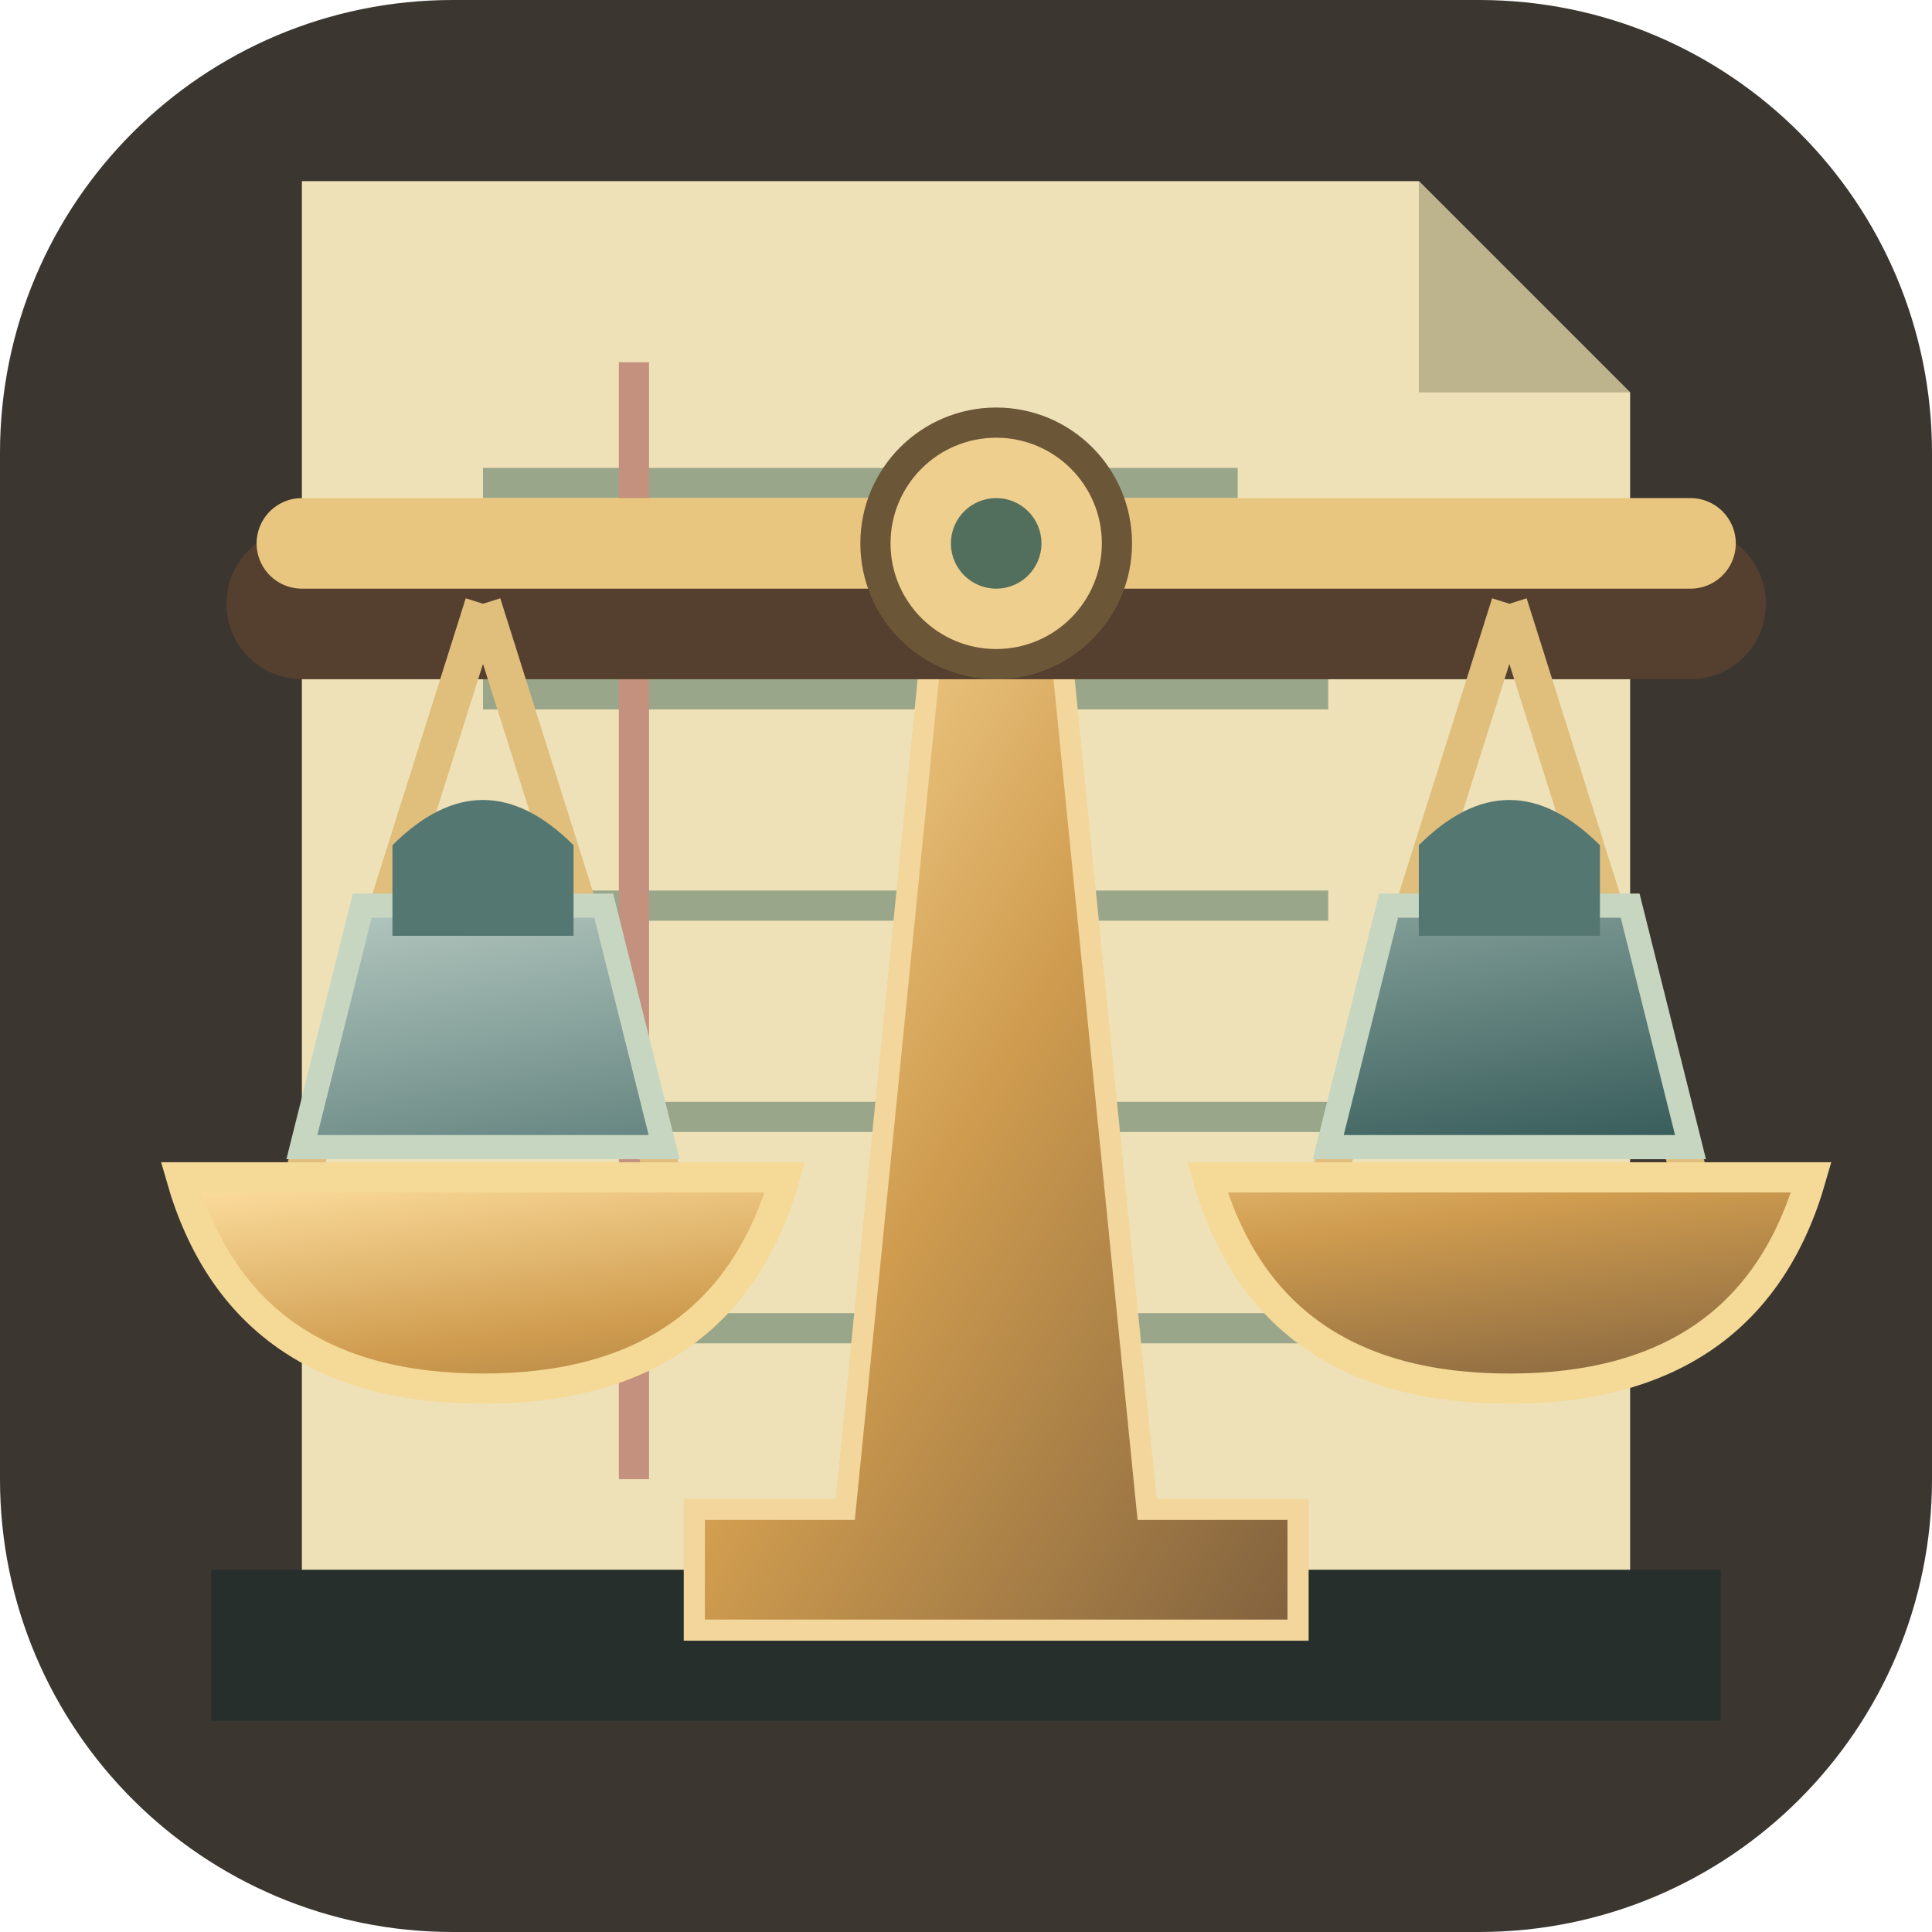
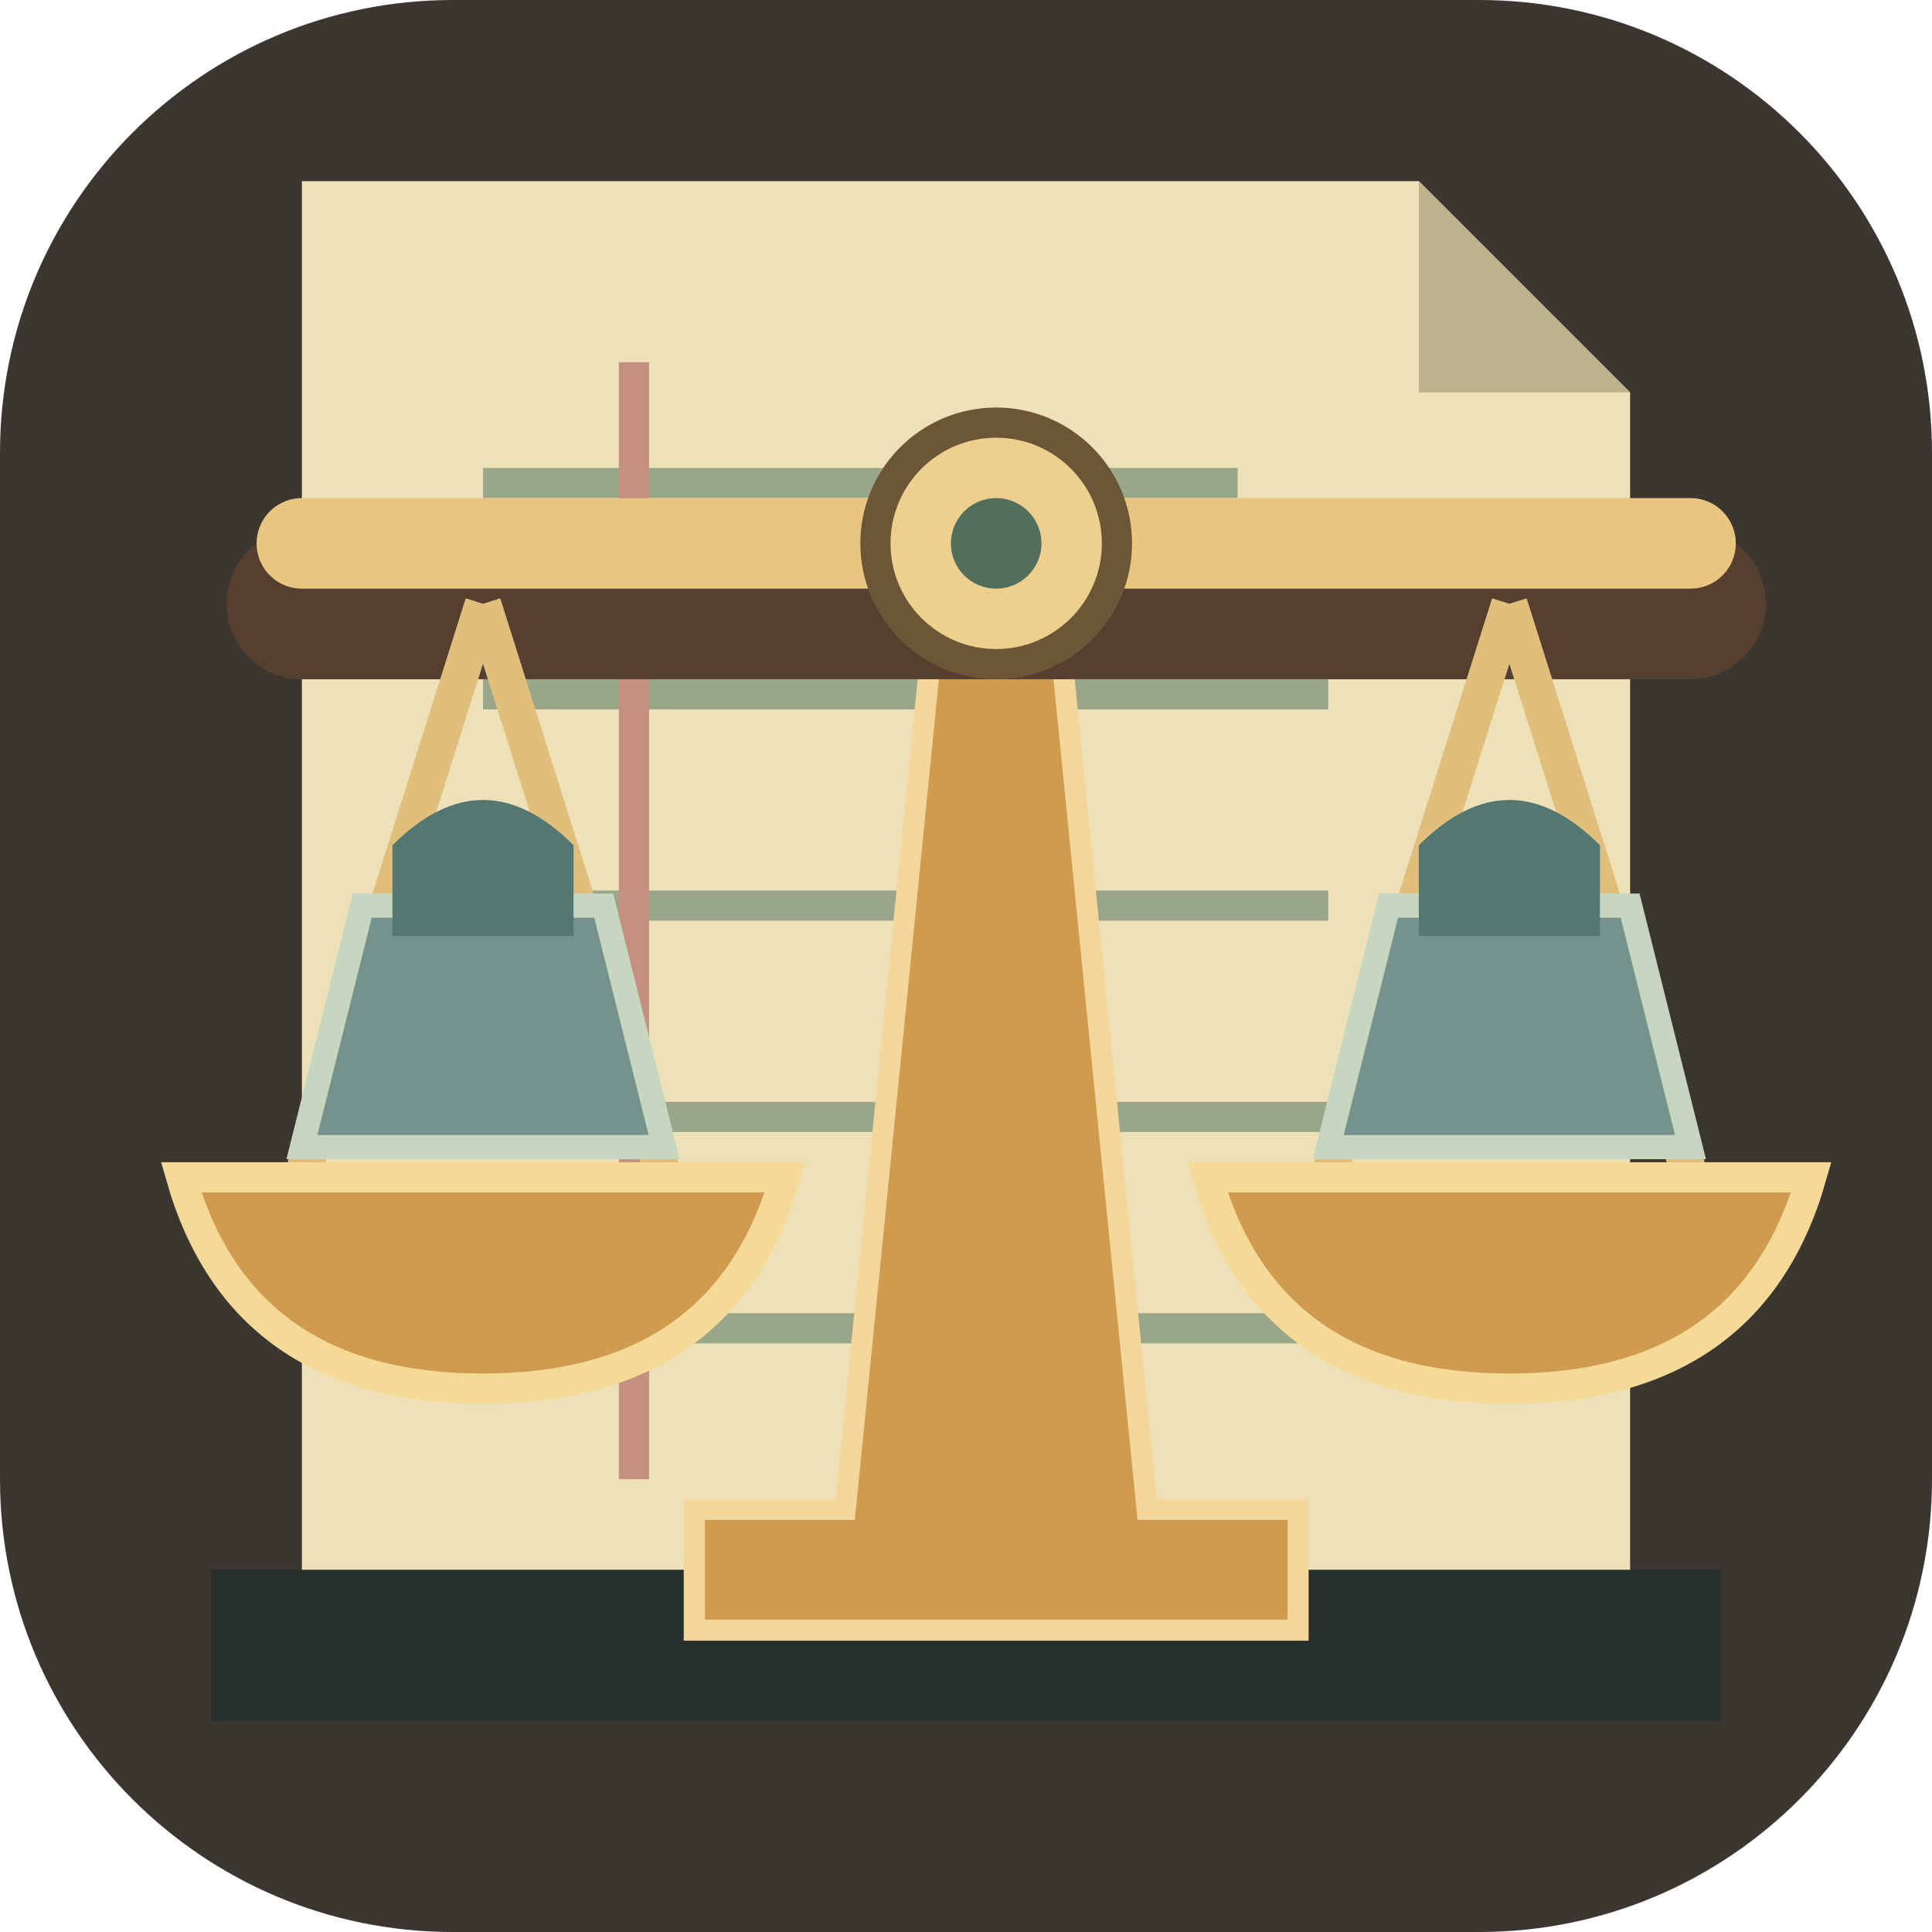
<svg xmlns="http://www.w3.org/2000/svg" width="64" height="64" viewBox="0 0 64 64">
-   <defs>
-     <linearGradient id="brass" x1="0" y1="0" x2="1" y2="1">
-       <stop stop-color="#ffe1a2" />
-       <stop offset=".48" stop-color="#cf9c4f" />
-       <stop offset="1" stop-color="#80613e" />
-     </linearGradient>
-     <linearGradient id="iron" x1="0" y1="0" x2="1" y2="1">
-       <stop stop-color="#b5c9c1" />
-       <stop offset="1" stop-color="#345a58" />
-     </linearGradient>
-   </defs>
  <rect width="64" height="64" rx="15" fill="#3b3630" />
  <path d="M10 6H47L54 13V55H10Z" fill="#eee1b8" />
  <path d="M47 6V13H54" fill="#bdb48e" />
  <path d="M16 16H41M16 23H44M16 30H44M16 37H44M16 44H44" fill="none" stroke="#9aa689" stroke-width="1" />
  <path d="M21 12V49" stroke="#c3917e" stroke-width="1" />
  <path d="M7 52H57V57H7Z" fill="#272f2c" />
-   <path d="M28 50L31 20H35L38 50H43V54H23V50Z" fill="url(#brass)" stroke="#f2d69c" stroke-width=".7" />
+   <path d="M28 50L31 20H35L38 50H43V54H23V50Z" fill="#cf9c4f" stroke="#f2d69c" stroke-width=".7" />
  <path d="M10 20H56" stroke="#553f2e" stroke-width="5" stroke-linecap="round" />
  <path d="M10 18H56" stroke="#e9c67f" stroke-width="3" stroke-linecap="round" />
  <path d="M16 20L10 39M16 20L22 39M50 20L44 39M50 20L56 39" fill="none" stroke="#e0bf7d" stroke-width="1.2" />
-   <path d="M6 39H26Q24 46 16 46Q8 46 6 39ZM40 39H60Q58 46 50 46Q42 46 40 39Z" fill="url(#brass)" stroke="#f5d996" stroke-width="1" />
-   <path d="M12 30H20L22 38H10ZM46 30H54L56 38H44Z" fill="url(#iron)" stroke="#c6d6c0" stroke-width=".8" />
+   <path d="M6 39H26Q24 46 16 46Q8 46 6 39ZM40 39H60Q58 46 50 46Q42 46 40 39Z" fill="#cf9c4f" stroke="#f5d996" stroke-width="1" />
+   <path d="M12 30H20L22 38H10ZM46 30H54L56 38H44Z" fill="#75928c" stroke="#c6d6c0" stroke-width=".8" />
  <path d="M13 28Q16 25 19 28V31H13ZM47 28Q50 25 53 28V31H47Z" fill="#557771" />
  <circle cx="33" cy="18" r="4" fill="#eecf8d" stroke="#6c5638" />
  <circle cx="33" cy="18" r="1.5" fill="#526f5e" />
</svg>
